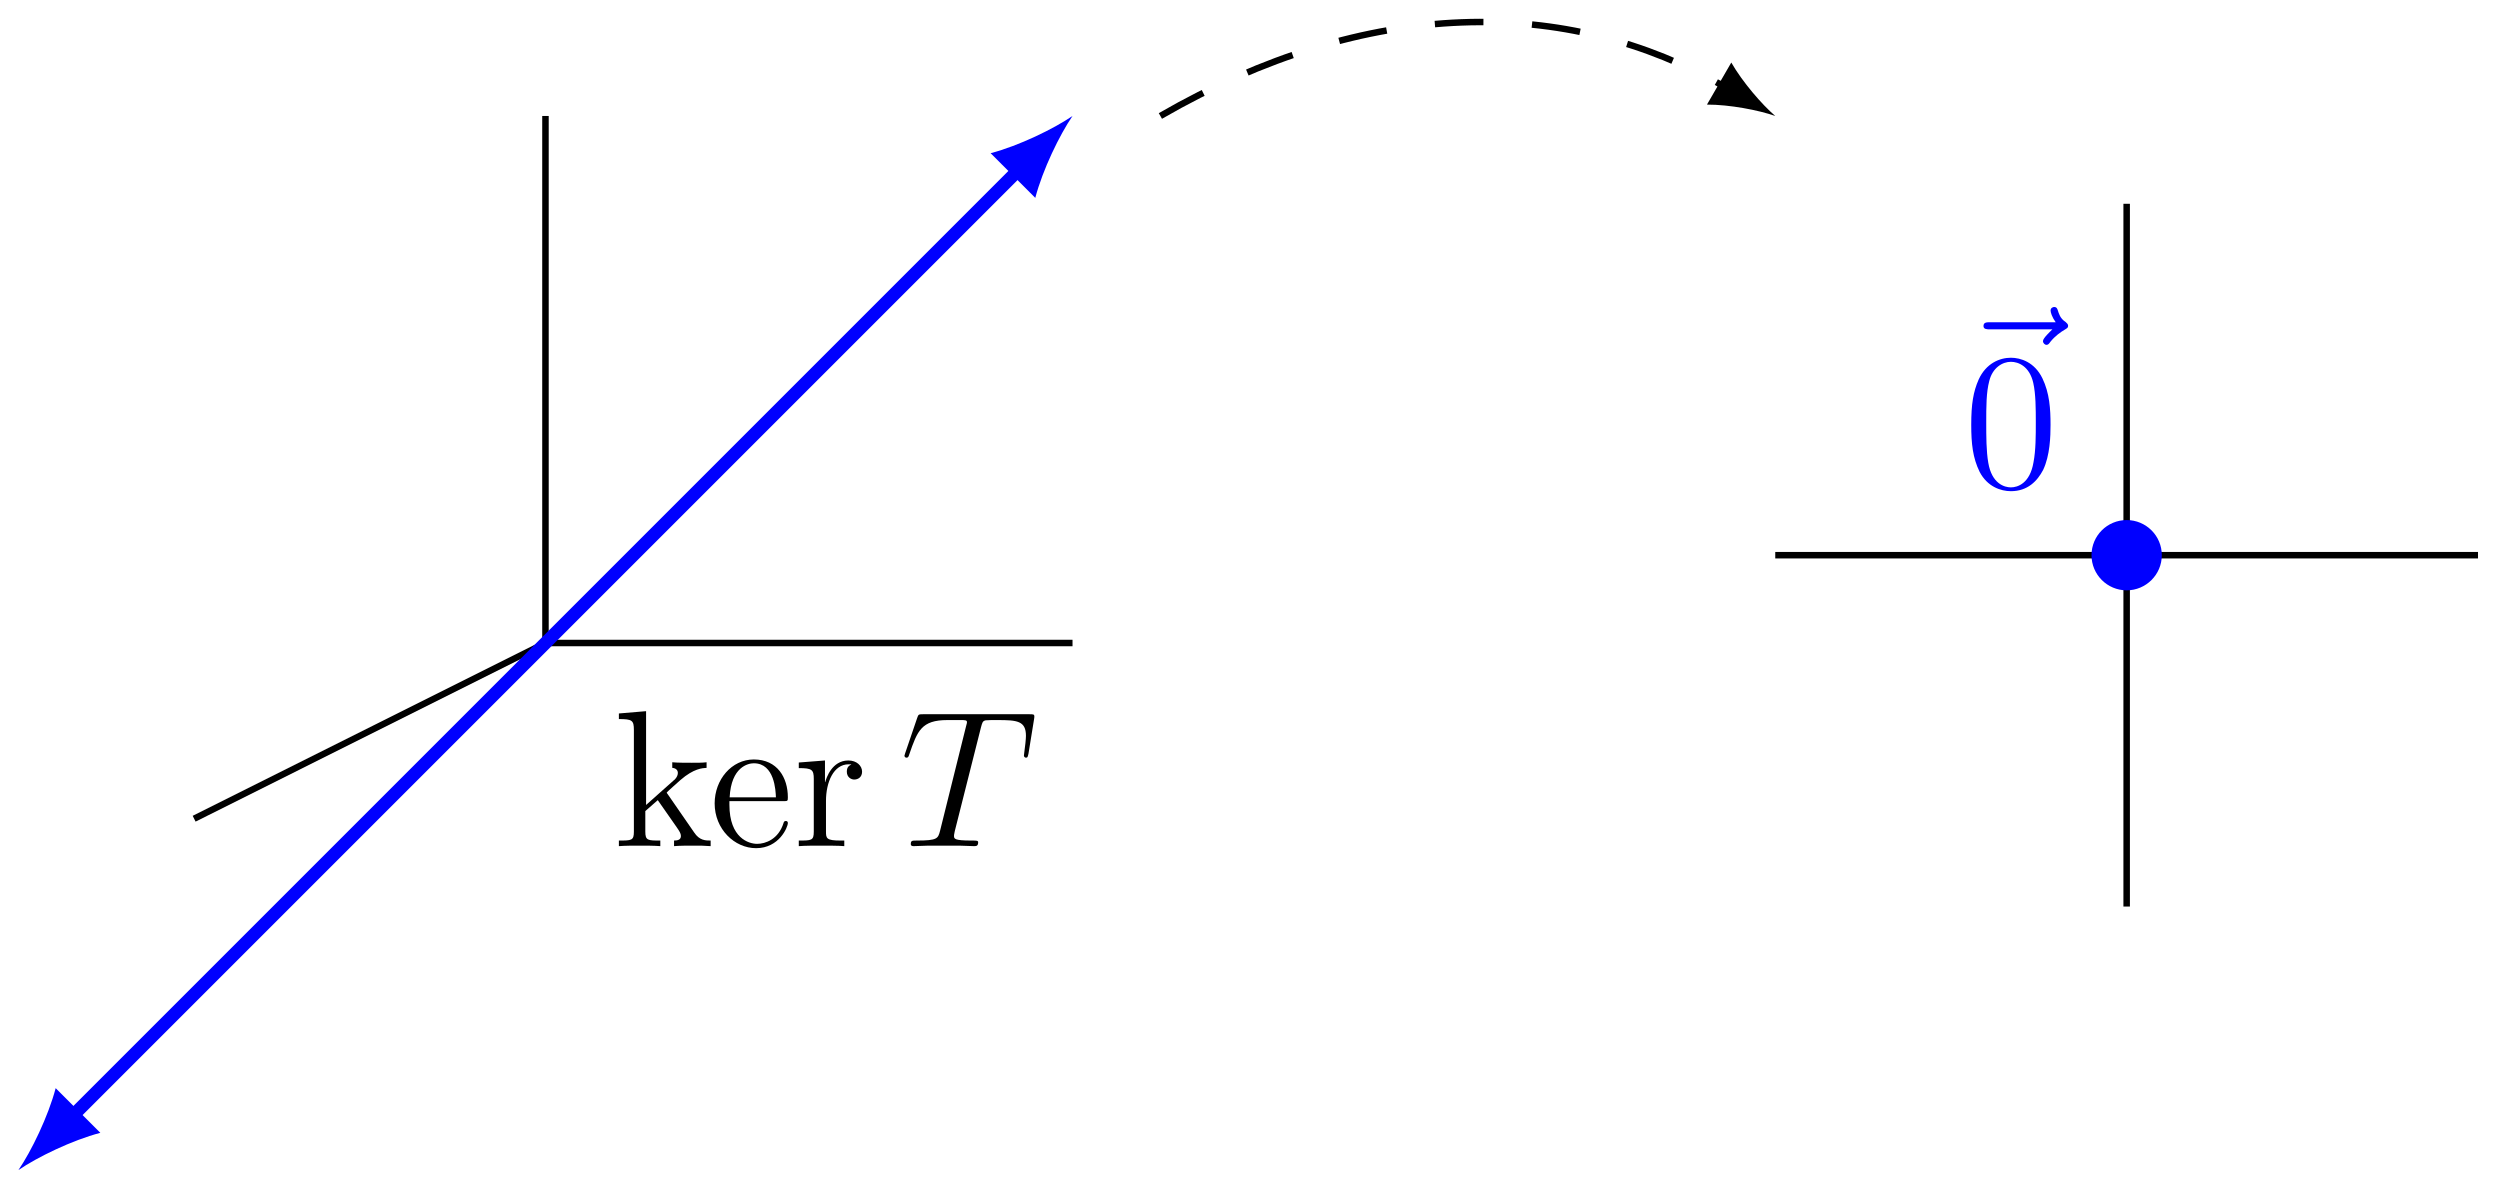
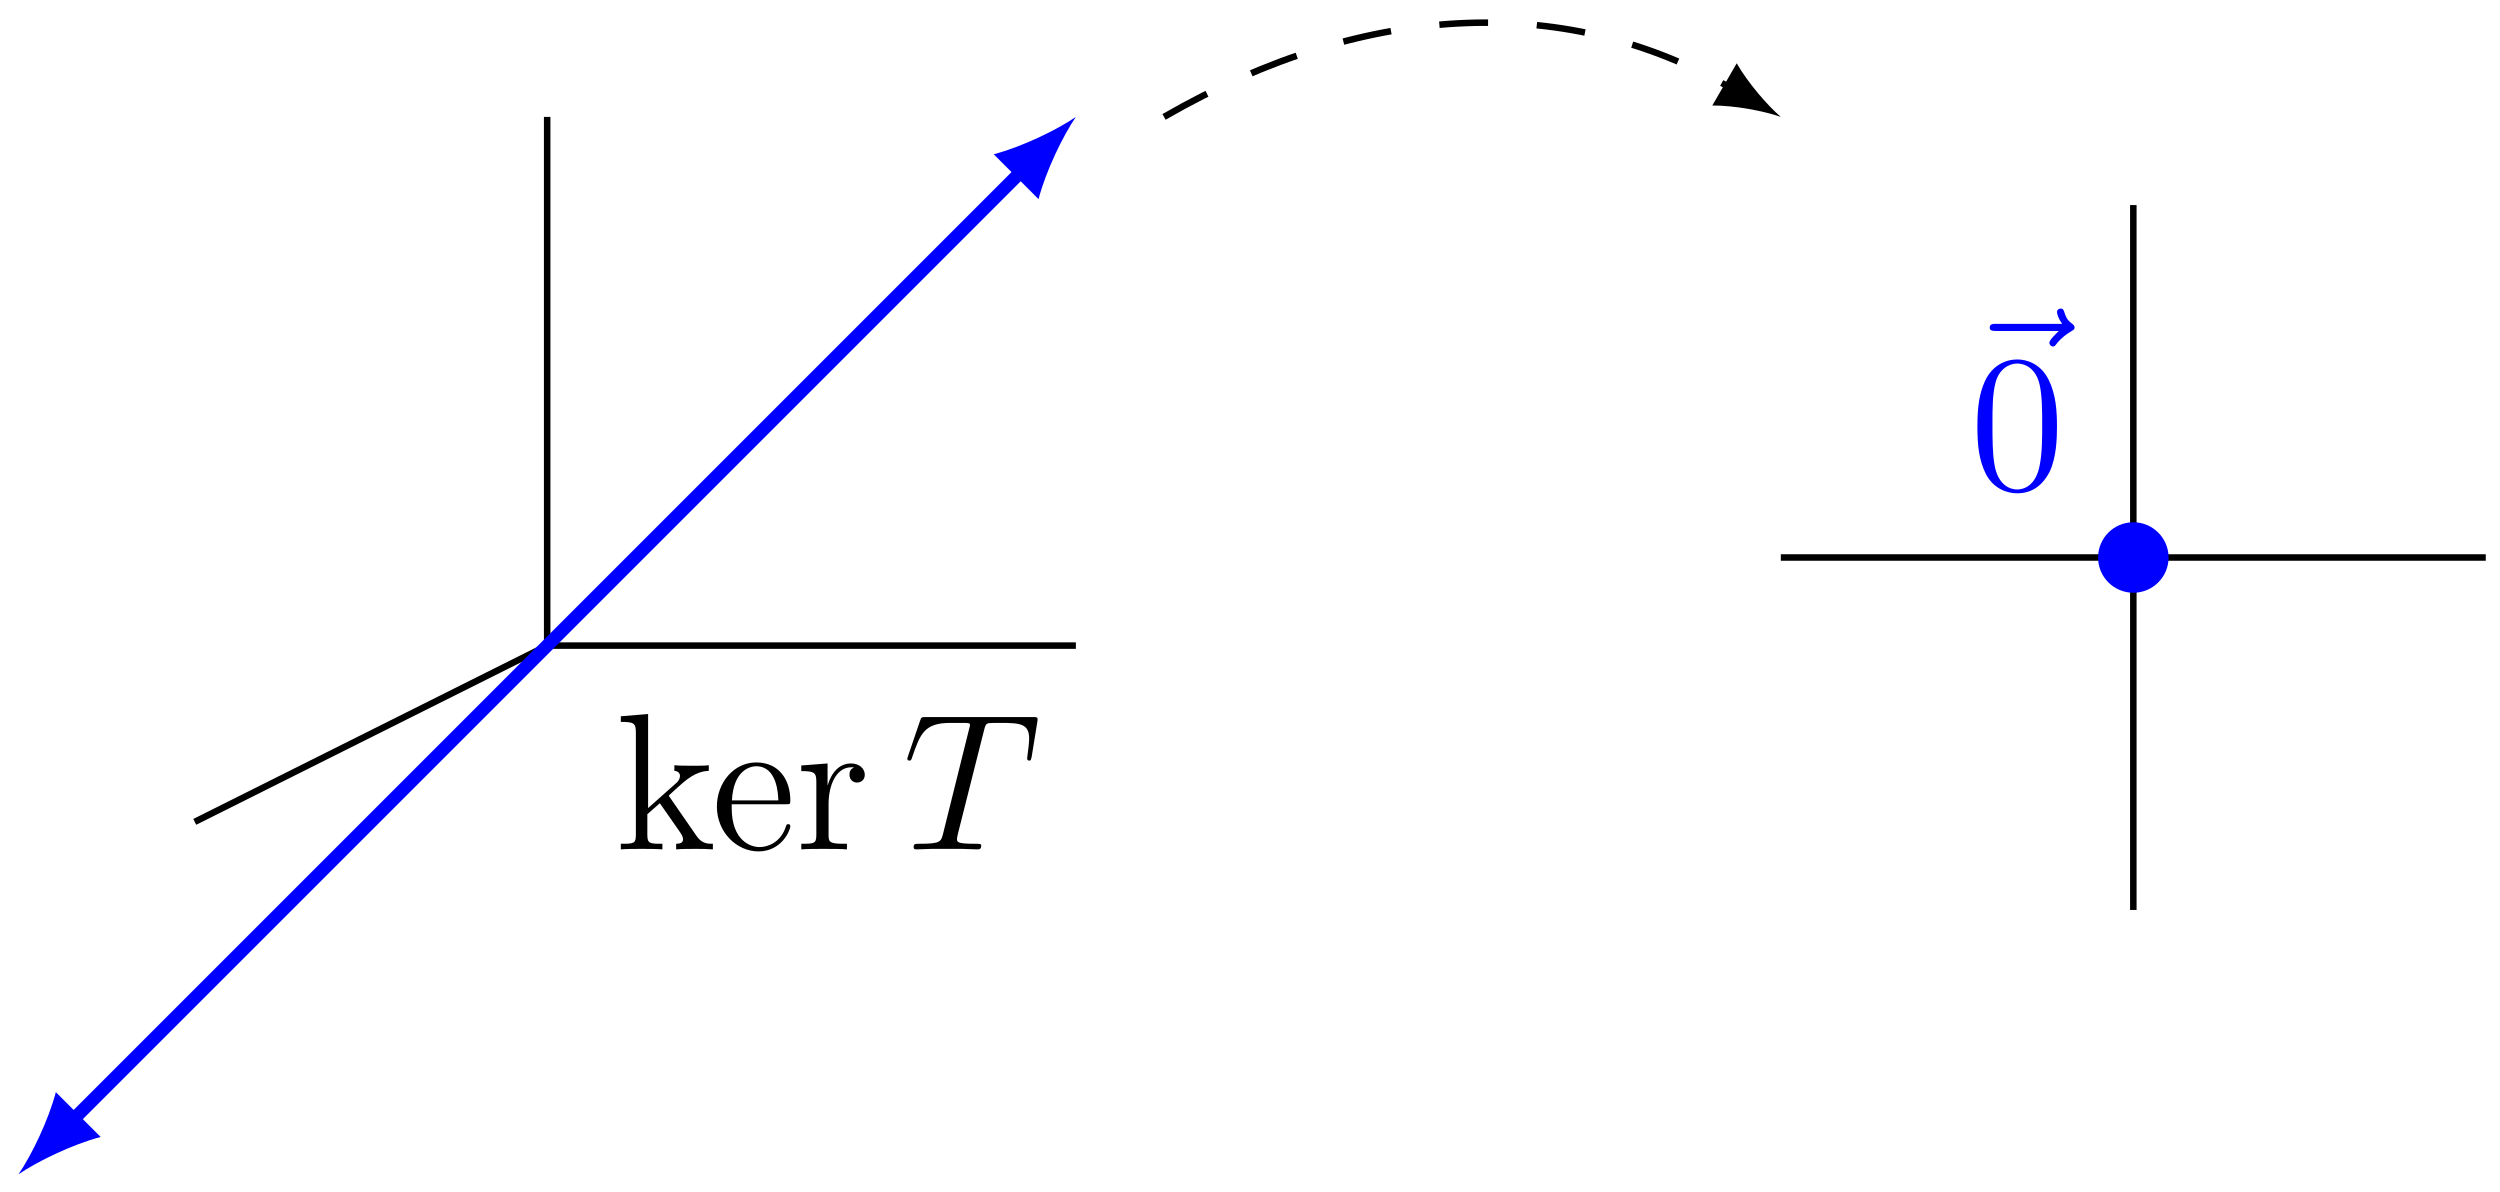
- <svg xmlns="http://www.w3.org/2000/svg" xmlns:xlink="http://www.w3.org/1999/xlink" width="153.68pt" height="73.04pt" viewBox="0 0 153.68 73.04" version="1.1">
+ <svg xmlns="http://www.w3.org/2000/svg" xmlns:xlink="http://www.w3.org/1999/xlink" width="153.2pt" height="72.997pt" viewBox="0 0 153.2 72.997" version="1.1">
  <defs>
    <g>
      <symbol overflow="visible" id="glyph0-0">
        <path style="stroke:none;" d="" />
      </symbol>
      <symbol overflow="visible" id="glyph0-1">
        <path style="stroke:none;" d="M 3.344 -3.172 C 3.344 -3.172 3.266 -3.281 3.266 -3.281 C 3.266 -3.328 4.016 -3.969 4.109 -4.062 C 4.938 -4.781 5.469 -4.797 5.719 -4.812 L 5.719 -5.156 C 5.469 -5.125 5.156 -5.125 4.812 -5.125 C 4.5 -5.125 3.891 -5.125 3.609 -5.156 L 3.609 -4.812 C 3.812 -4.797 3.953 -4.688 3.953 -4.5 C 3.953 -4.25 3.719 -4.047 3.703 -4.047 L 2 -2.531 L 2 -8.297 L 0.328 -8.156 L 0.328 -7.812 C 1.141 -7.812 1.25 -7.734 1.25 -7.141 L 1.25 -0.891 C 1.25 -0.344 1.109 -0.344 0.328 -0.344 L 0.328 0 C 0.672 -0.031 1.25 -0.031 1.609 -0.031 C 1.953 -0.031 2.531 -0.031 2.875 0 L 2.875 -0.344 C 2.109 -0.344 1.953 -0.344 1.953 -0.891 L 1.953 -2.156 L 2.719 -2.828 L 3.875 -1.172 C 4.047 -0.922 4.141 -0.781 4.141 -0.625 C 4.141 -0.406 3.969 -0.344 3.719 -0.344 L 3.719 0 C 4.016 -0.031 4.609 -0.031 4.922 -0.031 C 5.438 -0.031 5.469 -0.031 5.969 0 L 5.969 -0.344 C 5.656 -0.344 5.281 -0.344 4.953 -0.844 Z M 3.344 -3.172 " />
      </symbol>
      <symbol overflow="visible" id="glyph0-2">
        <path style="stroke:none;" d="M 4.578 -2.766 C 4.844 -2.766 4.859 -2.766 4.859 -3 C 4.859 -4.203 4.219 -5.328 2.766 -5.328 C 1.406 -5.328 0.359 -4.094 0.359 -2.625 C 0.359 -1.047 1.578 0.125 2.906 0.125 C 4.328 0.125 4.859 -1.172 4.859 -1.422 C 4.859 -1.5 4.812 -1.547 4.734 -1.547 C 4.641 -1.547 4.609 -1.484 4.594 -1.422 C 4.281 -0.422 3.484 -0.141 2.969 -0.141 C 2.469 -0.141 1.266 -0.484 1.266 -2.547 L 1.266 -2.766 Z M 1.281 -3 C 1.375 -4.875 2.422 -5.094 2.766 -5.094 C 4.047 -5.094 4.109 -3.406 4.125 -3 Z M 1.281 -3 " />
      </symbol>
      <symbol overflow="visible" id="glyph0-3">
        <path style="stroke:none;" d="M 2 -2.781 C 2 -3.938 2.469 -5.031 3.391 -5.031 C 3.484 -5.031 3.516 -5.031 3.562 -5.016 C 3.469 -4.969 3.281 -4.906 3.281 -4.578 C 3.281 -4.234 3.547 -4.094 3.734 -4.094 C 3.984 -4.094 4.219 -4.25 4.219 -4.578 C 4.219 -4.938 3.891 -5.266 3.375 -5.266 C 2.359 -5.266 2.016 -4.172 1.953 -3.938 L 1.938 -3.938 L 1.938 -5.266 L 0.328 -5.141 L 0.328 -4.797 C 1.141 -4.797 1.25 -4.703 1.25 -4.125 L 1.25 -0.891 C 1.25 -0.344 1.109 -0.344 0.328 -0.344 L 0.328 0 C 0.672 -0.031 1.328 -0.031 1.688 -0.031 C 2.016 -0.031 2.859 -0.031 3.125 0 L 3.125 -0.344 L 2.891 -0.344 C 2.016 -0.344 2 -0.484 2 -0.906 Z M 2 -2.781 " />
      </symbol>
      <symbol overflow="visible" id="glyph0-4">
        <path style="stroke:none;" d="M 5.359 -3.828 C 5.359 -4.812 5.297 -5.781 4.859 -6.688 C 4.375 -7.688 3.516 -7.953 2.922 -7.953 C 2.234 -7.953 1.391 -7.609 0.938 -6.609 C 0.609 -5.859 0.484 -5.109 0.484 -3.828 C 0.484 -2.672 0.578 -1.797 1 -0.938 C 1.469 -0.031 2.297 0.25 2.922 0.25 C 3.953 0.25 4.547 -0.375 4.906 -1.062 C 5.328 -1.953 5.359 -3.125 5.359 -3.828 Z M 2.922 0.016 C 2.531 0.016 1.75 -0.203 1.531 -1.5 C 1.406 -2.219 1.406 -3.125 1.406 -3.969 C 1.406 -4.953 1.406 -5.828 1.594 -6.531 C 1.797 -7.344 2.406 -7.703 2.922 -7.703 C 3.375 -7.703 4.062 -7.438 4.297 -6.406 C 4.453 -5.719 4.453 -4.781 4.453 -3.969 C 4.453 -3.172 4.453 -2.266 4.312 -1.531 C 4.094 -0.219 3.328 0.016 2.922 0.016 Z M 2.922 0.016 " />
      </symbol>
      <symbol overflow="visible" id="glyph1-0">
        <path style="stroke:none;" d="" />
      </symbol>
      <symbol overflow="visible" id="glyph1-1">
        <path style="stroke:none;" d="M 4.984 -7.297 C 5.062 -7.578 5.078 -7.688 5.266 -7.734 C 5.359 -7.75 5.75 -7.75 6 -7.75 C 7.203 -7.75 7.75 -7.703 7.75 -6.781 C 7.75 -6.594 7.703 -6.141 7.641 -5.703 L 7.625 -5.562 C 7.625 -5.516 7.672 -5.438 7.75 -5.438 C 7.859 -5.438 7.859 -5.5 7.906 -5.688 L 8.25 -7.812 C 8.266 -7.906 8.266 -7.938 8.266 -7.969 C 8.266 -8.109 8.203 -8.109 7.953 -8.109 L 1.422 -8.109 C 1.141 -8.109 1.141 -8.094 1.062 -7.875 L 0.328 -5.719 C 0.328 -5.703 0.281 -5.562 0.281 -5.562 C 0.281 -5.5 0.328 -5.438 0.406 -5.438 C 0.5 -5.438 0.531 -5.484 0.578 -5.641 C 1.078 -7.094 1.328 -7.75 2.922 -7.75 L 3.719 -7.75 C 4 -7.75 4.125 -7.75 4.125 -7.625 C 4.125 -7.594 4.125 -7.562 4.062 -7.344 L 2.469 -0.938 C 2.344 -0.469 2.312 -0.344 1.047 -0.344 C 0.75 -0.344 0.672 -0.344 0.672 -0.125 C 0.672 0 0.797 0 0.859 0 C 1.156 0 1.469 -0.031 1.766 -0.031 L 3.641 -0.031 C 3.938 -0.031 4.25 0 4.547 0 C 4.688 0 4.812 0 4.812 -0.234 C 4.812 -0.344 4.719 -0.344 4.406 -0.344 C 3.328 -0.344 3.328 -0.453 3.328 -0.641 C 3.328 -0.641 3.328 -0.734 3.375 -0.922 Z M 4.984 -7.297 " />
      </symbol>
      <symbol overflow="visible" id="glyph1-2">
        <path style="stroke:none;" d="M 6.391 -7.141 C 6.25 -7 5.812 -6.594 5.812 -6.422 C 5.812 -6.297 5.922 -6.188 6.031 -6.188 C 6.141 -6.188 6.188 -6.266 6.281 -6.391 C 6.562 -6.734 6.891 -6.969 7.156 -7.125 C 7.281 -7.203 7.359 -7.234 7.359 -7.359 C 7.359 -7.469 7.266 -7.531 7.203 -7.594 C 6.859 -7.812 6.781 -8.141 6.734 -8.281 C 6.703 -8.375 6.672 -8.516 6.5 -8.516 C 6.438 -8.516 6.281 -8.469 6.281 -8.297 C 6.281 -8.188 6.359 -7.906 6.594 -7.578 L 2.562 -7.578 C 2.359 -7.578 2.156 -7.578 2.156 -7.344 C 2.156 -7.141 2.375 -7.141 2.562 -7.141 Z M 6.391 -7.141 " />
      </symbol>
    </g>
    <clipPath id="clip1">
-       <path d="M 0 0 L 74 0 L 74 73.039 L 0 73.039 Z M 0 0 " />
+       <path d="M 0 0 L 74 0 L 74 72.996 L 0 72.996 Z M 0 0 " />
    </clipPath>
  </defs>
  <g id="surface1">
-     <path style="fill:none;stroke-width:0.399;stroke-linecap:butt;stroke-linejoin:miter;stroke:rgb(0%,0%,0%);stroke-opacity:1;stroke-miterlimit:10;" d="M -0.001 0.001 L 32.398 0.001 " transform="matrix(1,0,0,-1,33.532,39.528)" />
+     <path style="fill:none;stroke-width:0.399;stroke-linecap:butt;stroke-linejoin:miter;stroke:rgb(0%,0%,0%);stroke-opacity:1;stroke-miterlimit:10;" d="M -0.001 0.001 L 32.398 0.001 " transform="matrix(1,0,0,-1,33.532,39.56376)" />
    <g style="fill:rgb(0%,0%,0%);fill-opacity:1;">
-       <use xlink:href="#glyph0-1" x="37.716" y="52.014" />
+       <use xlink:href="#glyph0-1" x="37.716" y="52.05" />
    </g>
    <g style="fill:rgb(0%,0%,0%);fill-opacity:1;">
-       <use xlink:href="#glyph0-2" x="43.572" y="52.014" />
-       <use xlink:href="#glyph0-3" x="48.775" y="52.014" />
+       <use xlink:href="#glyph0-2" x="43.572" y="52.05" />
+       <use xlink:href="#glyph0-3" x="48.775" y="52.05" />
    </g>
    <g style="fill:rgb(0%,0%,0%);fill-opacity:1;">
-       <use xlink:href="#glyph1-1" x="55.317" y="52.014" />
+       <use xlink:href="#glyph1-1" x="55.317" y="52.05" />
    </g>
-     <path style="fill:none;stroke-width:0.399;stroke-linecap:butt;stroke-linejoin:miter;stroke:rgb(0%,0%,0%);stroke-opacity:1;stroke-miterlimit:10;" d="M -0.001 0.001 L -0.001 32.399 " transform="matrix(1,0,0,-1,33.532,39.528)" />
-     <path style="fill:none;stroke-width:0.399;stroke-linecap:butt;stroke-linejoin:miter;stroke:rgb(0%,0%,0%);stroke-opacity:1;stroke-miterlimit:10;" d="M -0.001 0.001 L -21.598 -10.8 " transform="matrix(1,0,0,-1,33.532,39.528)" />
+     <path style="fill:none;stroke-width:0.399;stroke-linecap:butt;stroke-linejoin:miter;stroke:rgb(0%,0%,0%);stroke-opacity:1;stroke-miterlimit:10;" d="M -0.001 0.001 L -0.001 32.4 " transform="matrix(1,0,0,-1,33.532,39.56376)" />
+     <path style="fill:none;stroke-width:0.399;stroke-linecap:butt;stroke-linejoin:miter;stroke:rgb(0%,0%,0%);stroke-opacity:1;stroke-miterlimit:10;" d="M -0.001 0.001 L -21.598 -10.8 " transform="matrix(1,0,0,-1,33.532,39.56376)" />
    <g clip-path="url(#clip1)" clip-rule="nonzero">
-       <path style="fill:none;stroke-width:0.797;stroke-linecap:butt;stroke-linejoin:miter;stroke:rgb(0%,0%,100%);stroke-opacity:1;stroke-miterlimit:10;" d="M -29.102 -29.101 L 29.101 29.102 " transform="matrix(1,0,0,-1,33.532,39.528)" />
+       <path style="fill:none;stroke-width:0.797;stroke-linecap:butt;stroke-linejoin:miter;stroke:rgb(0%,0%,100%);stroke-opacity:1;stroke-miterlimit:10;" d="M -29.102 -29.1 L 29.101 29.103 " transform="matrix(1,0,0,-1,33.532,39.56376)" />
    </g>
-     <path style=" stroke:none;fill-rule:nonzero;fill:rgb(0%,0%,100%);fill-opacity:1;" d="M 1.133 71.926 C 2.293 71.133 4.43 70.094 6.168 69.637 L 3.422 66.891 C 2.965 68.629 1.926 70.766 1.133 71.926 " />
-     <path style=" stroke:none;fill-rule:nonzero;fill:rgb(0%,0%,100%);fill-opacity:1;" d="M 65.93 7.129 C 64.77 7.922 62.633 8.961 60.895 9.418 L 63.641 12.164 C 64.098 10.426 65.137 8.289 65.93 7.129 " />
-     <path style="fill:none;stroke-width:0.399;stroke-linecap:butt;stroke-linejoin:miter;stroke:rgb(0%,0%,0%);stroke-opacity:1;stroke-dasharray:2.989,2.989;stroke-miterlimit:10;" d="M 37.8 32.399 C 50.566 39.77 62.831 39.77 72.491 34.192 " transform="matrix(1,0,0,-1,33.532,39.528)" />
-     <path style=" stroke:none;fill-rule:nonzero;fill:rgb(0%,0%,0%);fill-opacity:1;" d="M 109.129 7.129 C 108.309 6.426 107.113 5.043 106.426 3.844 L 104.93 6.43 C 106.316 6.426 108.109 6.77 109.129 7.129 " />
-     <path style="fill:none;stroke-width:0.399;stroke-linecap:butt;stroke-linejoin:miter;stroke:rgb(0%,0%,0%);stroke-opacity:1;stroke-miterlimit:10;" d="M 75.597 5.399 L 118.796 5.399 " transform="matrix(1,0,0,-1,33.532,39.528)" />
-     <path style="fill:none;stroke-width:0.399;stroke-linecap:butt;stroke-linejoin:miter;stroke:rgb(0%,0%,0%);stroke-opacity:1;stroke-miterlimit:10;" d="M 97.198 -16.199 L 97.198 27.001 " transform="matrix(1,0,0,-1,33.532,39.528)" />
-     <path style=" stroke:none;fill-rule:nonzero;fill:rgb(0%,0%,100%);fill-opacity:1;" d="M 132.891 34.129 C 132.891 32.934 131.922 31.969 130.73 31.969 C 129.535 31.969 128.57 32.934 128.57 34.129 C 128.57 35.32 129.535 36.289 130.73 36.289 C 131.922 36.289 132.891 35.32 132.891 34.129 Z M 132.891 34.129 " />
+     <path style=" stroke:none;fill-rule:nonzero;fill:rgb(0%,0%,100%);fill-opacity:1;" d="M 1.133 71.961 C 2.293 71.168 4.43 70.133 6.168 69.672 L 3.422 66.926 C 2.965 68.664 1.926 70.805 1.133 71.961 " />
+     <path style=" stroke:none;fill-rule:nonzero;fill:rgb(0%,0%,100%);fill-opacity:1;" d="M 65.93 7.164 C 64.77 7.957 62.633 8.996 60.895 9.453 L 63.641 12.203 C 64.098 10.461 65.137 8.324 65.93 7.164 " />
+     <path style="fill:none;stroke-width:0.399;stroke-linecap:butt;stroke-linejoin:miter;stroke:rgb(0%,0%,0%);stroke-opacity:1;stroke-dasharray:2.989,2.989;stroke-miterlimit:10;" d="M 37.8 32.4 C 50.566 39.771 62.831 39.771 72.491 34.193 " transform="matrix(1,0,0,-1,33.532,39.56376)" />
+     <path style=" stroke:none;fill-rule:nonzero;fill:rgb(0%,0%,0%);fill-opacity:1;" d="M 109.129 7.164 C 108.309 6.461 107.113 5.078 106.426 3.879 L 104.93 6.465 C 106.316 6.461 108.109 6.805 109.129 7.164 " />
+     <path style="fill:none;stroke-width:0.399;stroke-linecap:butt;stroke-linejoin:miter;stroke:rgb(0%,0%,0%);stroke-opacity:1;stroke-miterlimit:10;" d="M 75.597 5.4 L 118.796 5.4 " transform="matrix(1,0,0,-1,33.532,39.56376)" />
+     <path style="fill:none;stroke-width:0.399;stroke-linecap:butt;stroke-linejoin:miter;stroke:rgb(0%,0%,0%);stroke-opacity:1;stroke-miterlimit:10;" d="M 97.198 -16.198 L 97.198 26.997 " transform="matrix(1,0,0,-1,33.532,39.56376)" />
+     <path style=" stroke:none;fill-rule:nonzero;fill:rgb(0%,0%,100%);fill-opacity:1;" d="M 132.891 34.164 C 132.891 32.973 131.922 32.004 130.73 32.004 C 129.535 32.004 128.57 32.973 128.57 34.164 C 128.57 35.355 129.535 36.324 130.73 36.324 C 131.922 36.324 132.891 35.355 132.891 34.164 Z M 132.891 34.164 " />
    <g style="fill:rgb(0%,0%,100%);fill-opacity:1;">
-       <use xlink:href="#glyph1-2" x="119.773" y="27.387" />
+       <use xlink:href="#glyph1-2" x="119.773" y="27.423" />
    </g>
    <g style="fill:rgb(0%,0%,100%);fill-opacity:1;">
-       <use xlink:href="#glyph0-4" x="120.692" y="29.944" />
+       <use xlink:href="#glyph0-4" x="120.692" y="29.98" />
    </g>
  </g>
</svg>
